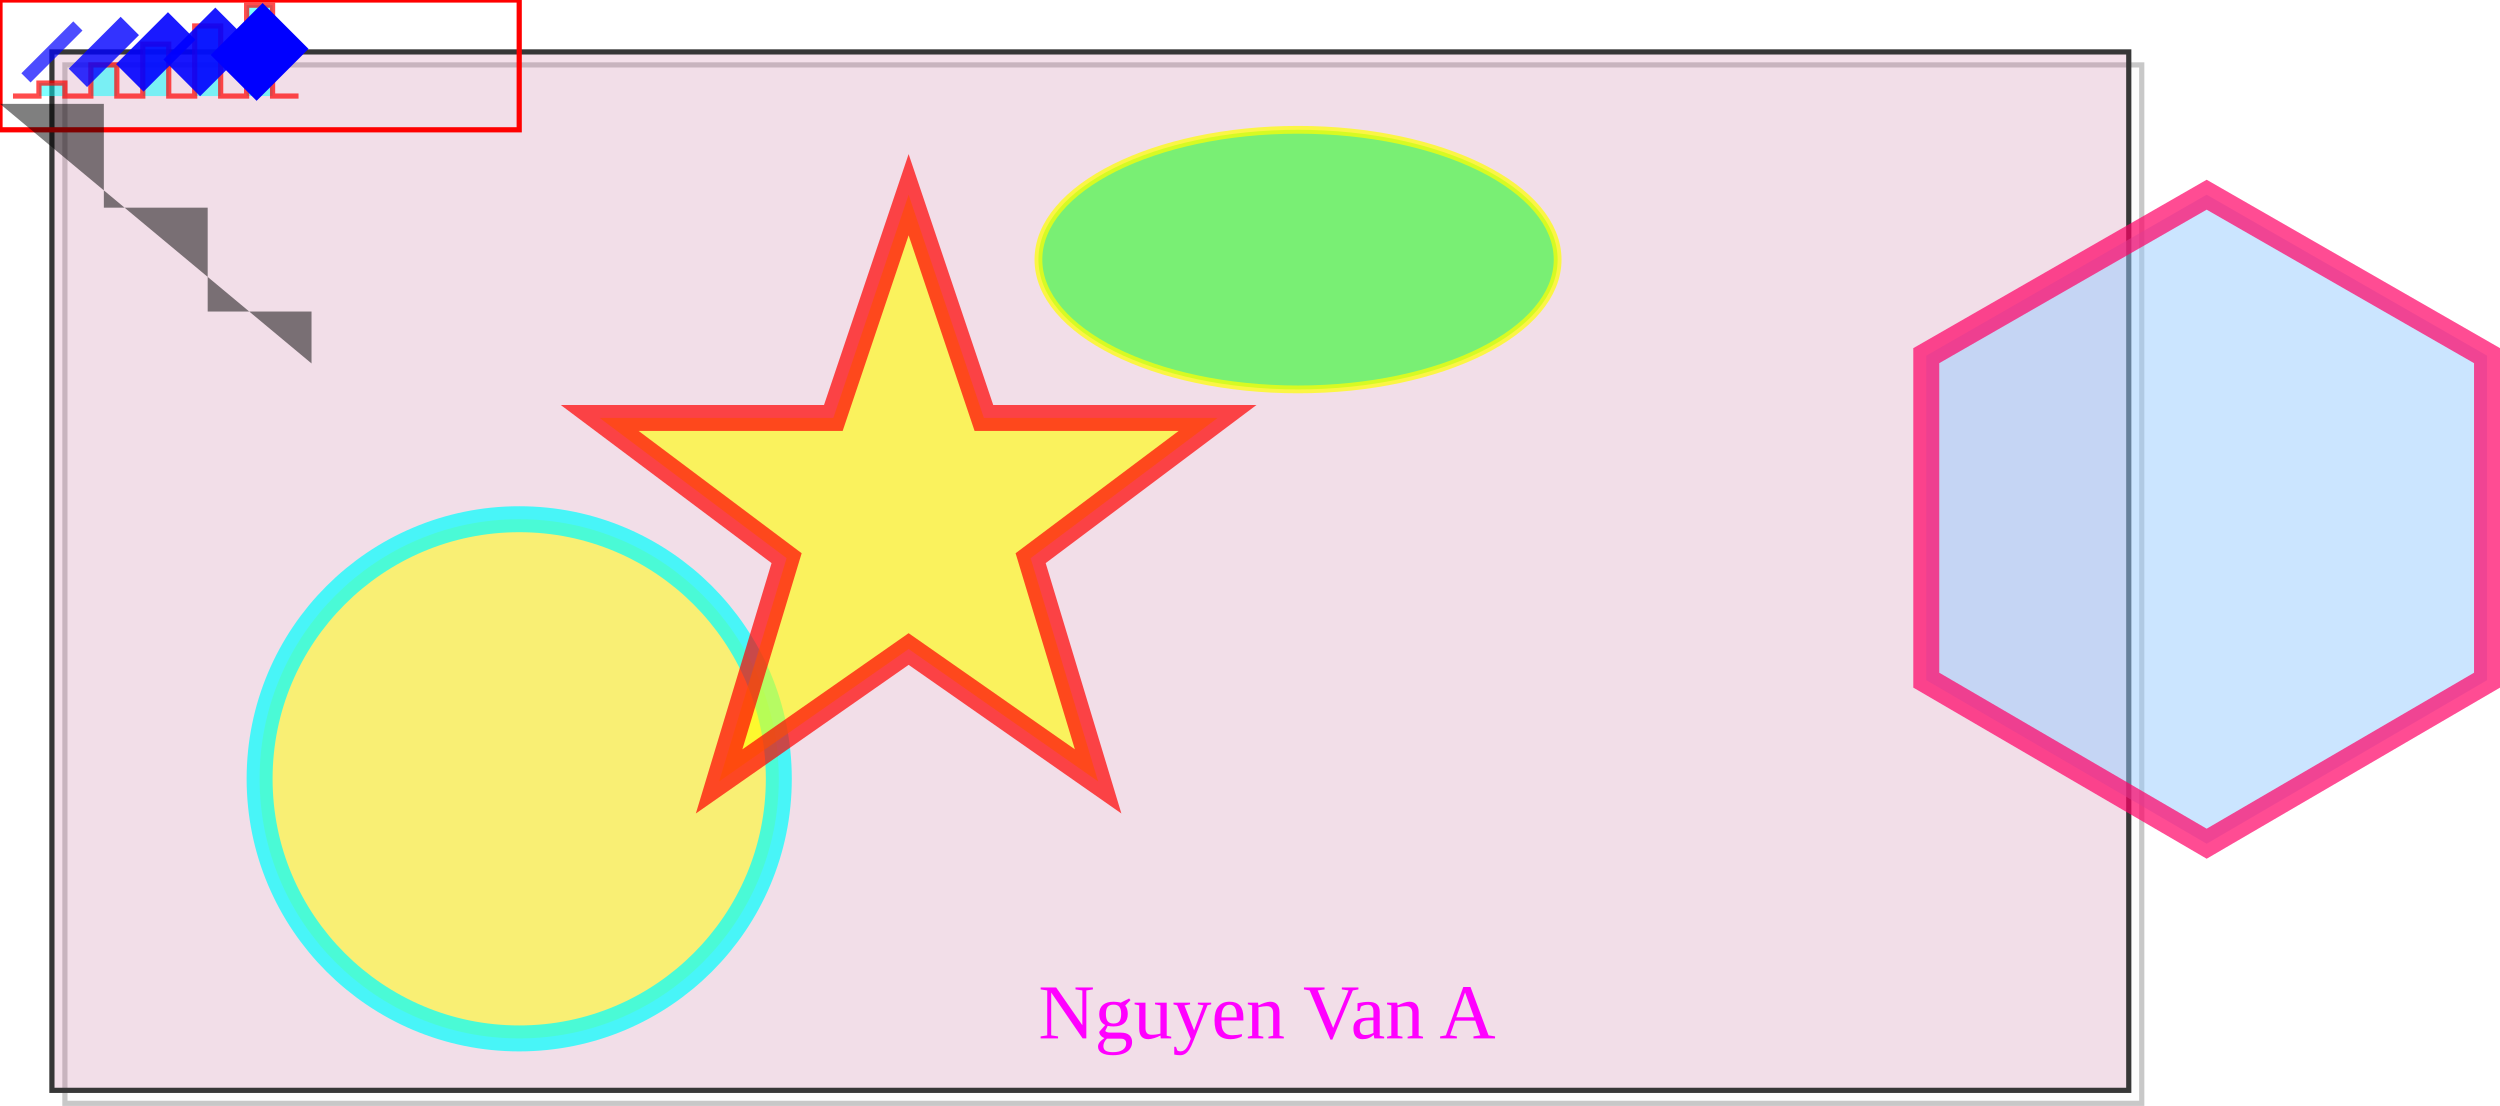
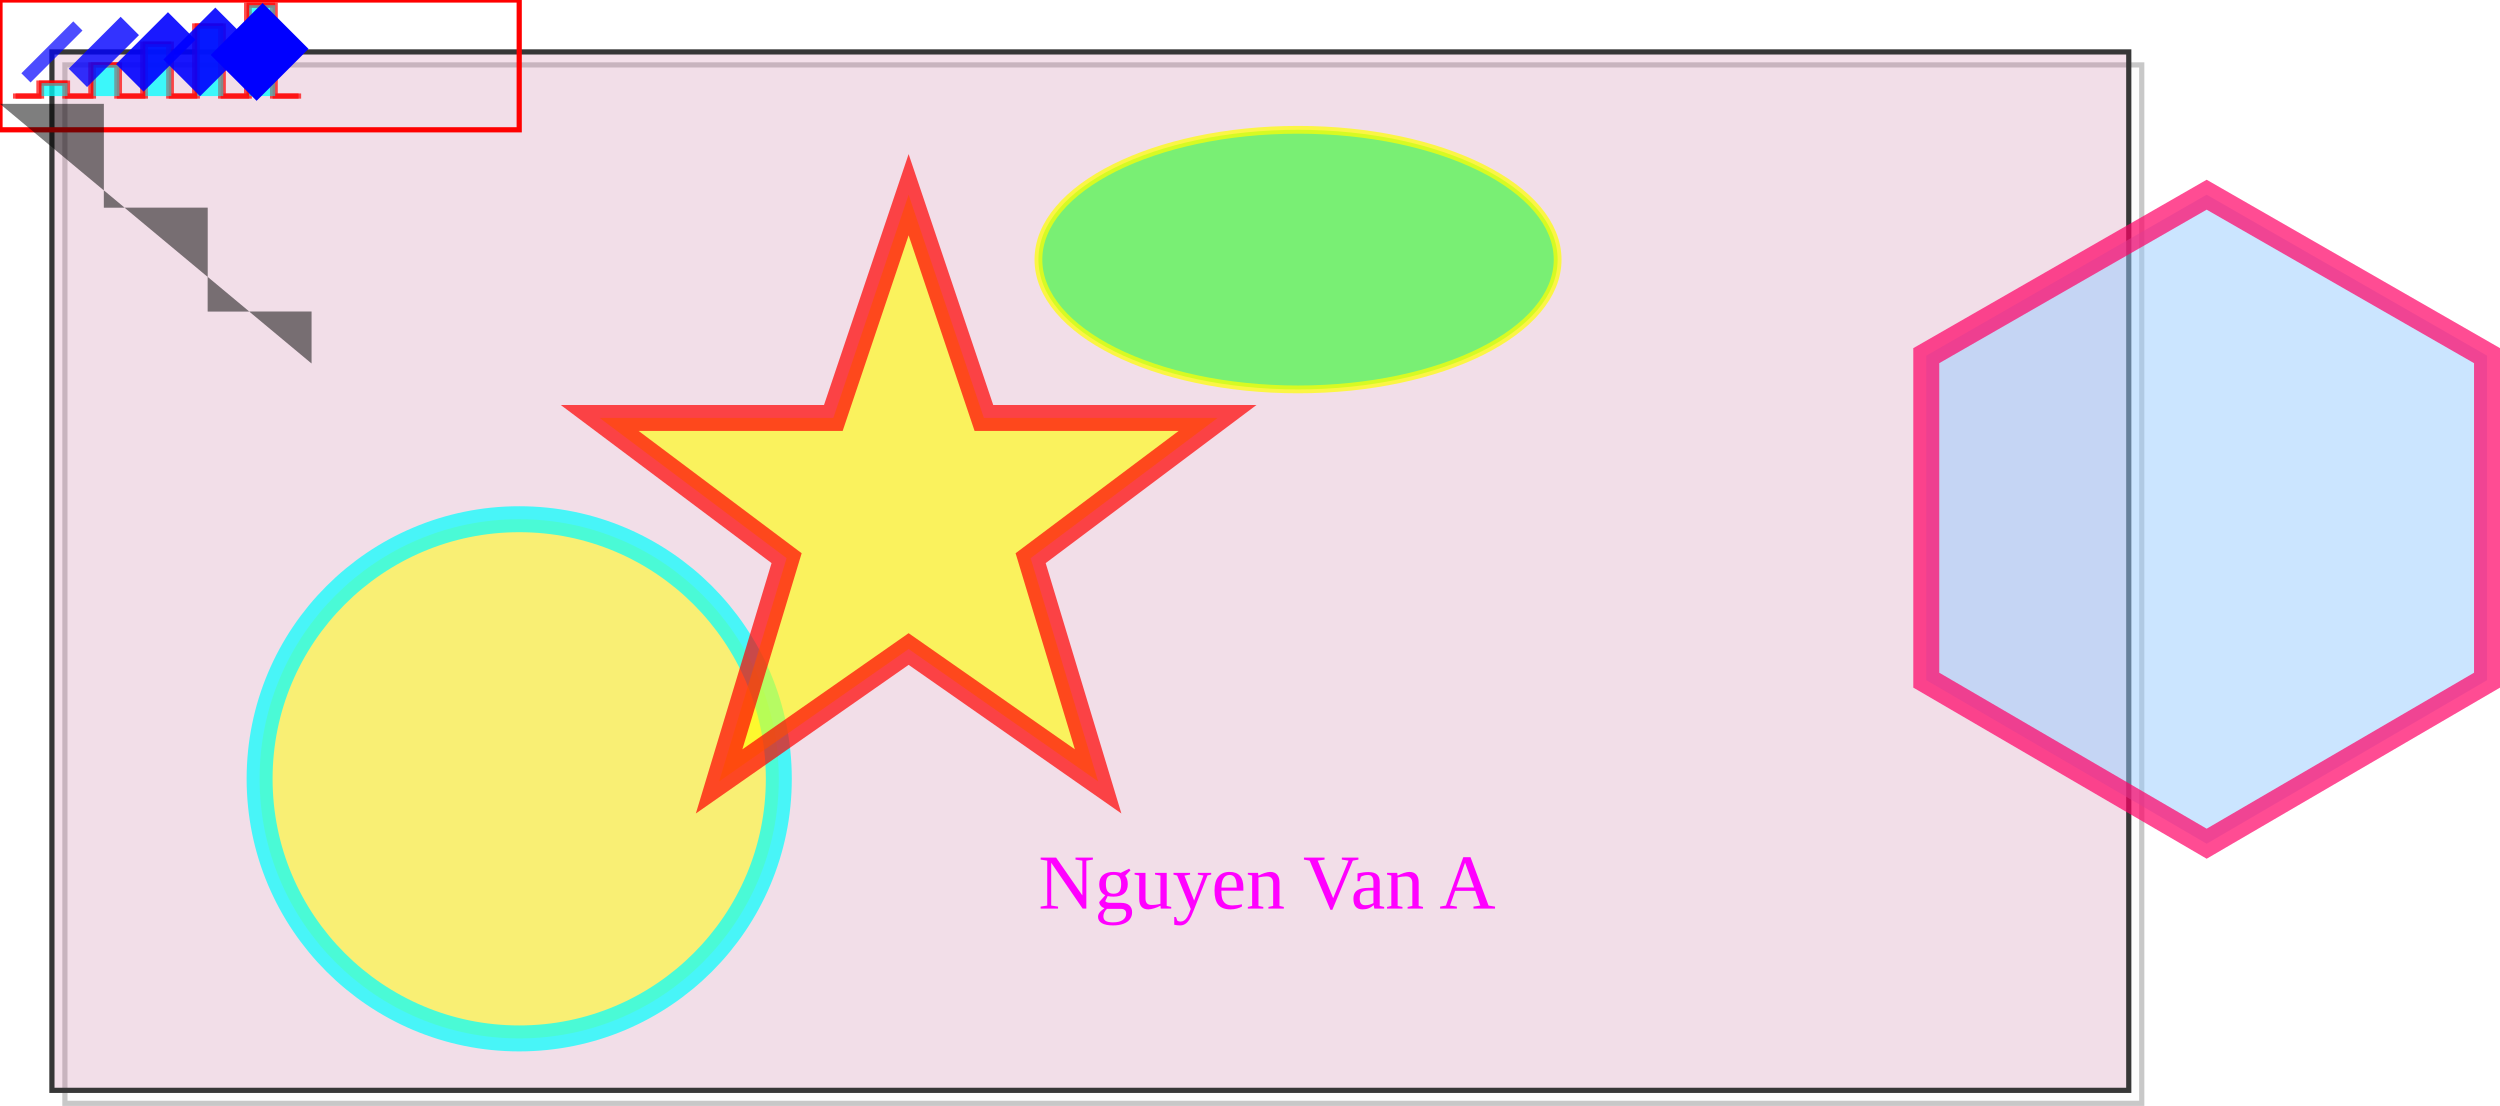
<svg xmlns="http://www.w3.org/2000/svg" width="963" height="426">
  <g class="layer">
-     <rect fill-opacity="0.01" height="400" id="svg_1" stroke="rgb(200,200,200)" stroke-width="2" width="800" x="25" y="25" />
-     <rect fill="rgb(200,100,150)" fill-opacity="0.2" height="400" id="svg_2" stroke="rgb(55,55,55)" stroke-width="2" width="800" x="20" y="20" />
-     <text fill="rgb(0,0,255)" font-size="40" id="svg_3" x="0" y="0">SVG Demo</text>
-     <rect fill-opacity="0" height="50" id="svg_4" stroke="rgb(255,0,0)" stroke-width="2" width="200" x="0" y="0" />
-     <text fill="rgb(255,0,255)" font-size="30" id="svg_5" x="400" y="400">Nguyen Van A</text>
-     <circle cx="200" cy="300" fill="rgb(255, 255, 0)" fill-opacity="0.5" id="svg_6" r="100" stroke="rgb(0, 255, 255)" stroke-opacity="0.7" stroke-width="10" />
-     <polyline fill="rgb(0, 255, 255)" fill-opacity="0.5" id="svg_7" points="5,37 15,37 15,32 25,32 25,37 35,37 35,25 45,25 45,37 55,37 55,17 65,17 65,37 75,37 75,10 85,10 85,37 95,37 95,2 105,2 105,37 115,37" stroke="rgb(255, 0, 0)" stroke-opacity="0.7" stroke-width="2" />
-     <ellipse cx="500" cy="100" fill="rgb(0, 255, 0)" fill-opacity="0.5" id="svg_8" rx="100" ry="50" stroke="rgb(255, 255, 0)" stroke-opacity="0.7" stroke-width="3" />
-     <line id="svg_9" stroke="rgb(0, 0, 255)" stroke-opacity="0.7" stroke-width="5" x1="10" x2="30" y1="30" y2="10" />
-     <line id="svg_10" stroke="rgb(0, 0, 255)" stroke-opacity="0.8" stroke-width="10" x1="30" x2="50" y1="30" y2="10" />
-     <line id="svg_11" stroke="rgb(0, 0, 255)" stroke-opacity="0.9" stroke-width="15" x1="50" x2="70" y1="30" y2="10" />
-     <line id="svg_12" stroke="rgb(0, 0, 255)" stroke-opacity="0.9" stroke-width="20" x1="70" x2="90" y1="30" y2="10" />
-     <line id="svg_13" stroke="rgb(0, 0, 255)" stroke-opacity="1" stroke-width="25" x1="90" x2="110" y1="30" y2="10" />
-     <polygon fill="rgb(153, 204, 255)" fill-opacity="0.5" id="svg_14" points="850,75 958,137 958,262 850,325 742,262 742,137" stroke="rgb(255, 0, 102)" stroke-opacity="0.7" stroke-width="10" />
-     <polygon fill="rgb(255, 255, 0)" fill-opacity="0.6" id="svg_15" points="350,75 379,161 469,161 397,215 423,301 350,250 277,301 303,215 231,161 321,161" stroke="rgb(255, 0, 0)" stroke-opacity="0.7" stroke-width="10" />
-     <polyline fill-opacity="0.5" id="svg_16" points="0,40 40,40 40,80 80,80 80,120 120,120 120,140" />
-   </g>
+     <rect fill-opacity="0.01" stroke="rgb(200,200,200)" stroke-width="2" x="25" y="25" width="800" height="400" />
+     <rect fill-opacity="0.2" fill="rgb(200,100,150)" stroke="rgb(55,55,55)" stroke-width="2" x="20" y="20" width="800" height="400" />
+     <rect fill-opacity="0" x="0" y="0" width="200" height="50" stroke="rgb(255,0,0)" stroke-width="2" />
+     <text x="400" y="350" fill="rgb(255,0,255)" font-size="30">Nguyen Van A</text>
+     <circle cx="200" cy="300" r="100" fill="rgb(255, 255, 0)" stroke="rgb(0, 255, 255)" stroke-width="10" stroke-opacity="0.7" fill-opacity="0.5" />
+     <polyline stroke="rgb(255, 0, 0)" stroke-width="2" stroke-opacity="0.7" fill="rgb(0, 255, 255)" fill-opacity="0.5" points="5,37 15,37 15,32 25,32 25,37 35,37 35,25 45,25 45,37 55,37 55,17 65,17 65,37 75,37 75,10 85,10 85,37 95,37 95,2 105,2 105,37 115,37" />
+     <ellipse cx="500" cy="100" rx="100" ry="50" stroke="rgb(255, 255, 0)" stroke-width="3" fill="rgb(0, 255, 0)" stroke-opacity="0.7" fill-opacity="0.5" />
+     <polyline fill="none" stroke="rgb(255, 0, 0)" stroke-opacity="0.7" stroke-width="2" id="outline" points="6,37 16,37 16,32 26,32 26,37 36,37 36,25 46,25 46,37 56,37 56,17 66,17 66,37 76,37 76,10 86,10 86,37 96,37 96,2 106,2 106,37 116,37" />
+     <polygon fill="rgb(0, 255, 255)" fill-opacity="0.5" stroke="none" points="16,37 16,32 26,32 26,37" />
+     <polygon fill="rgb(0, 255, 255)" fill-opacity="0.5" stroke="none" points="36,37 36,25 46,25 46,37" />
+     <polygon fill="rgb(0, 255, 255)" fill-opacity="0.5" stroke="none" points="56,37 56,17 66,17 66,37" />
+     <polygon fill="rgb(0, 255, 255)" fill-opacity="0.5" stroke="none" points="76,37 76,10 86,10 86,37" />
+     <polygon fill="rgb(0, 255, 255)" fill-opacity="0.5" stroke="none" points="96,37 96,2 106,2 106,37" />
+     <line x1="10" y1="30" x2="30" y2="10" stroke="rgb(0, 0, 255)" stroke-width="5" stroke-opacity="0.7" />
+     <line x1="30" y1="30" x2="50" y2="10" stroke="rgb(0, 0, 255)" stroke-width="10" stroke-opacity="0.8" />
+     <line x1="50" y1="30" x2="70" y2="10" stroke="rgb(0, 0, 255)" stroke-width="15" stroke-opacity="0.9" />
+     <line x1="70" y1="30" x2="90" y2="10" stroke="rgb(0, 0, 255)" stroke-width="20" stroke-opacity="0.9" />
+     <line x1="90" y1="30" x2="110" y2="10" stroke="rgb(0, 0, 255)" stroke-width="25" stroke-opacity="1.0" />
+     <polygon fill="rgb(153, 204, 255)" fill-opacity="0.5" stroke-width="10" stroke="rgb(255, 0, 102)" stroke-opacity="0.7" points="850,75 958,137 958,262 850,325 742,262 742,137" />
+     <polygon fill="rgb(255, 255, 0)" fill-opacity="0.6" stroke-width="10" stroke="rgb(255, 0, 0)" stroke-opacity="0.7" points="350,75 379,161 469,161 397,215 423,301 350,250 277,301 303,215 231,161 321,161" />
+     <polyline points="0,40 40,40 40,80 80,80 80,120 120,120 120,140" fill-opacity="0.3" />
+     <polyline points="0,40 40,40 40,80 80,80 80,120 120,120 120,140" fill-opacity="0.3" />
+ 	  /&gt;
+ 
+  </g>
</svg>
